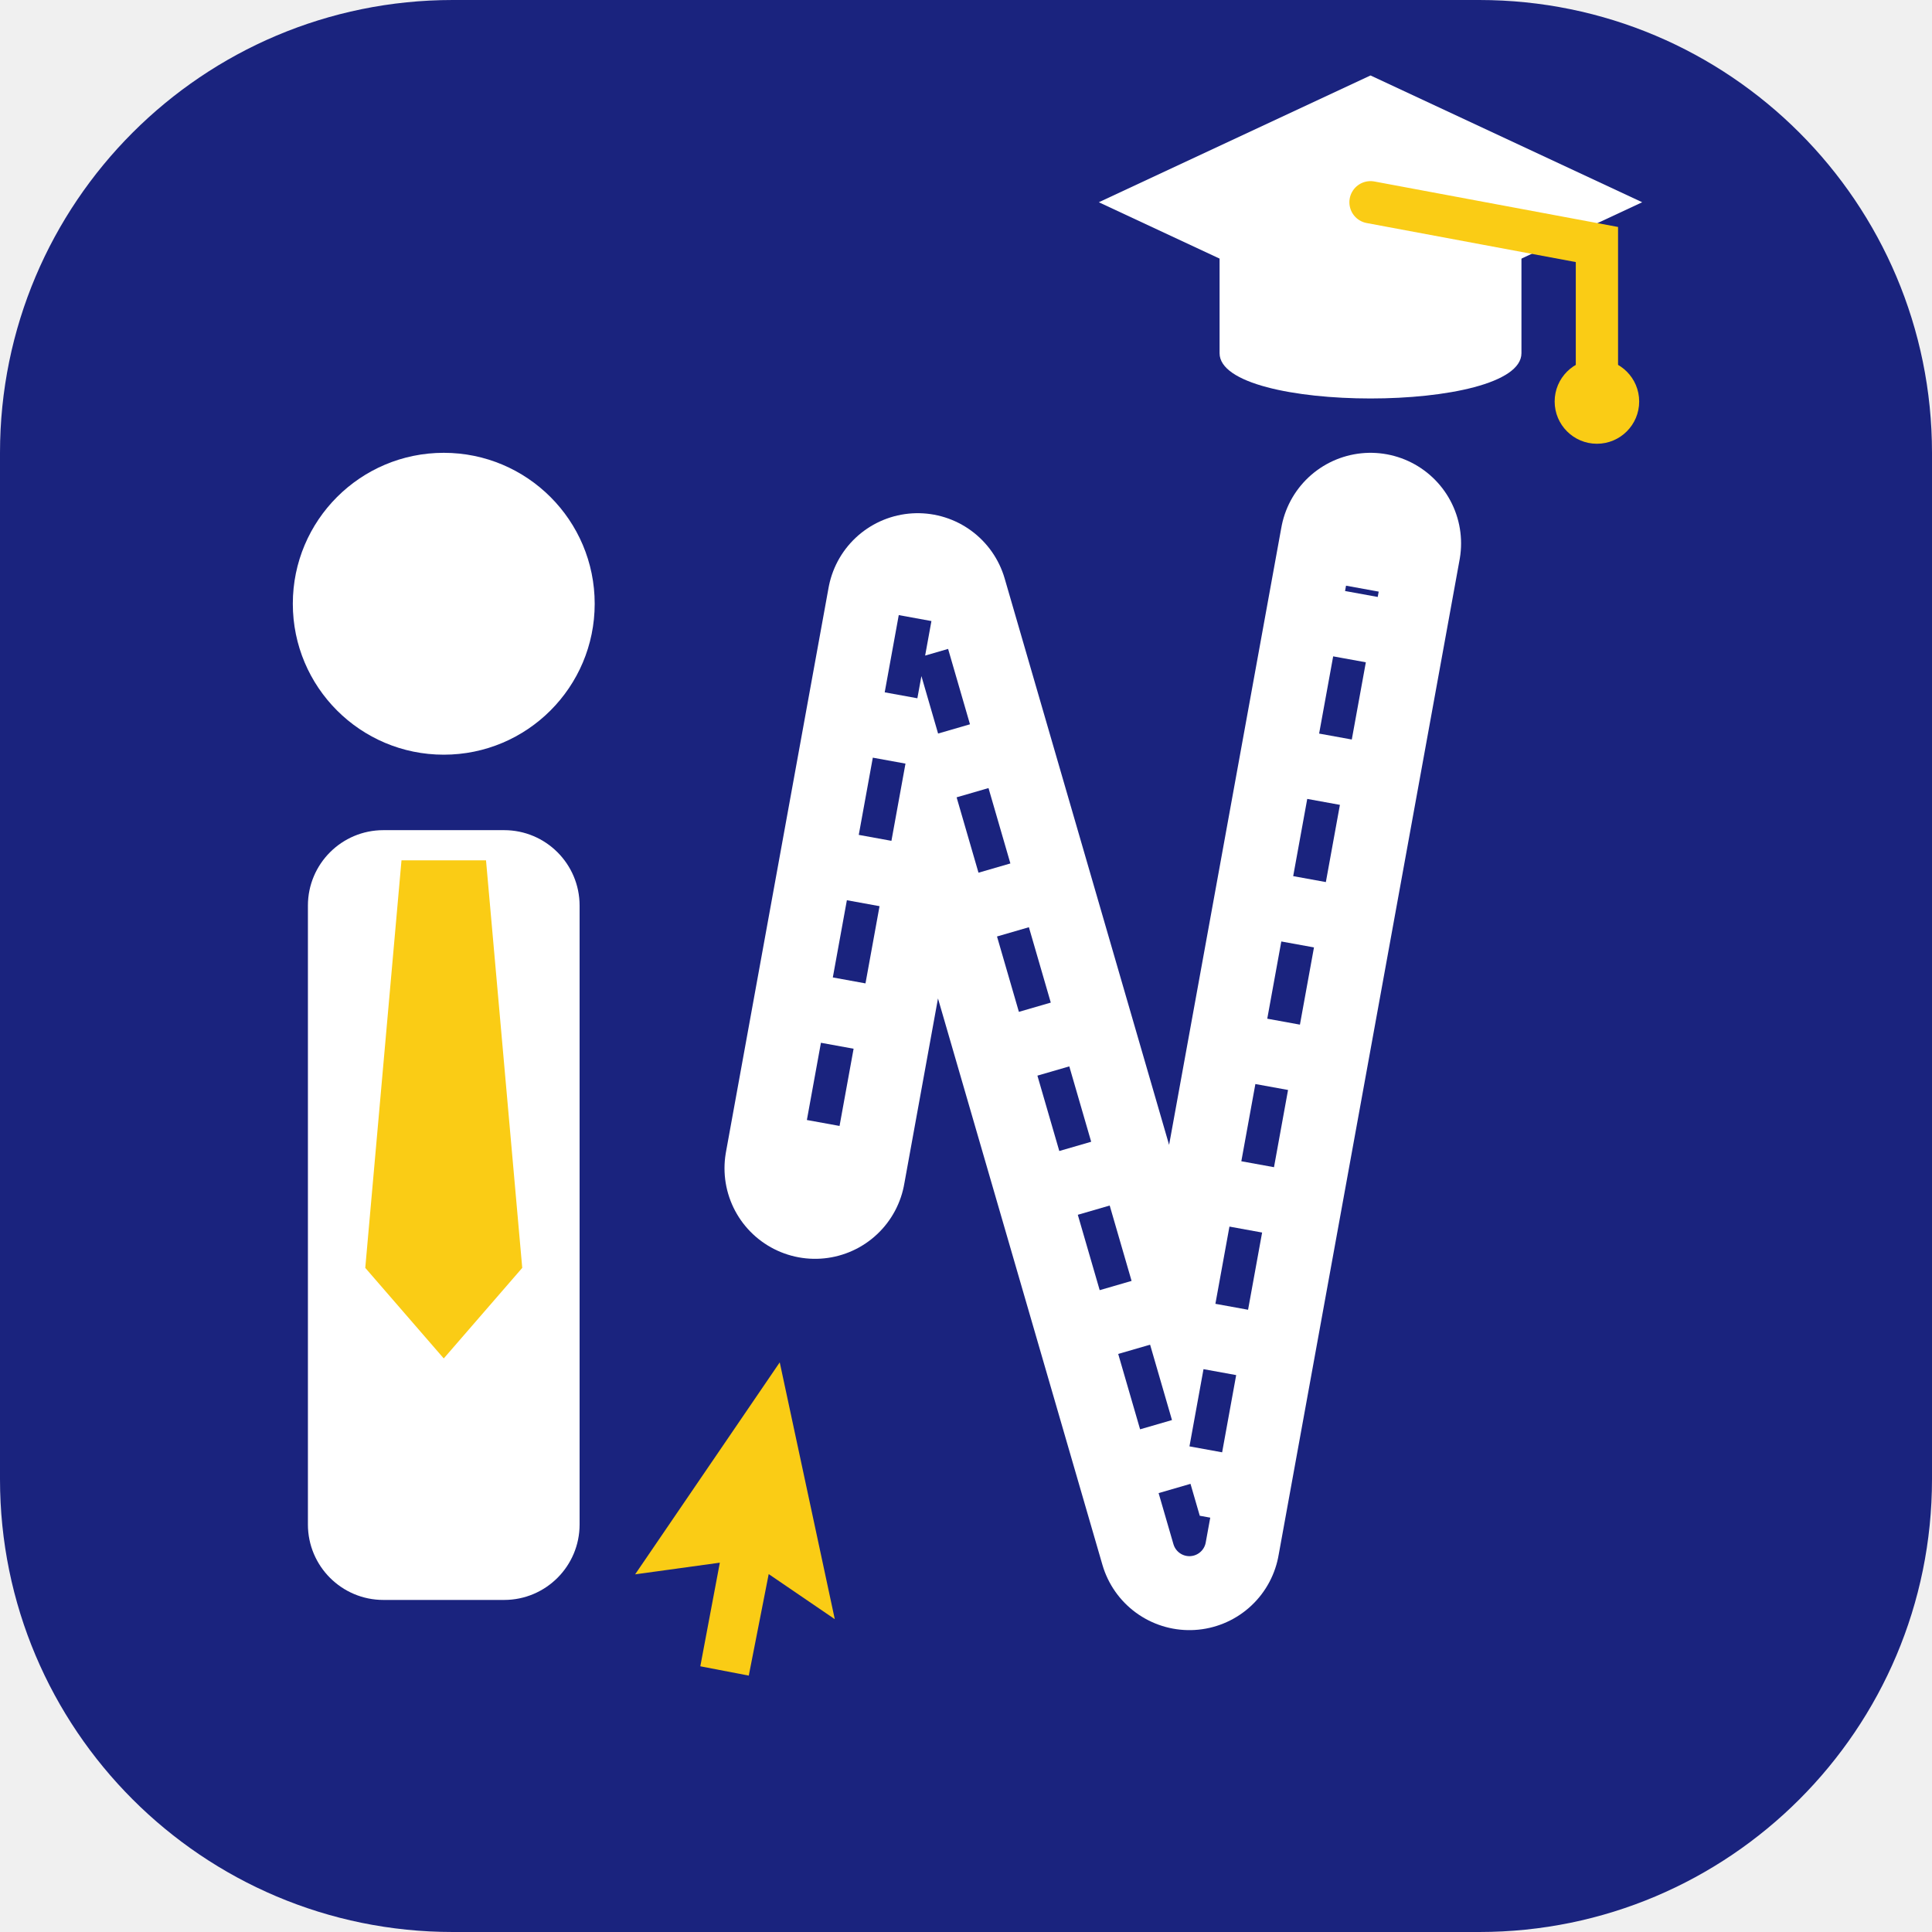
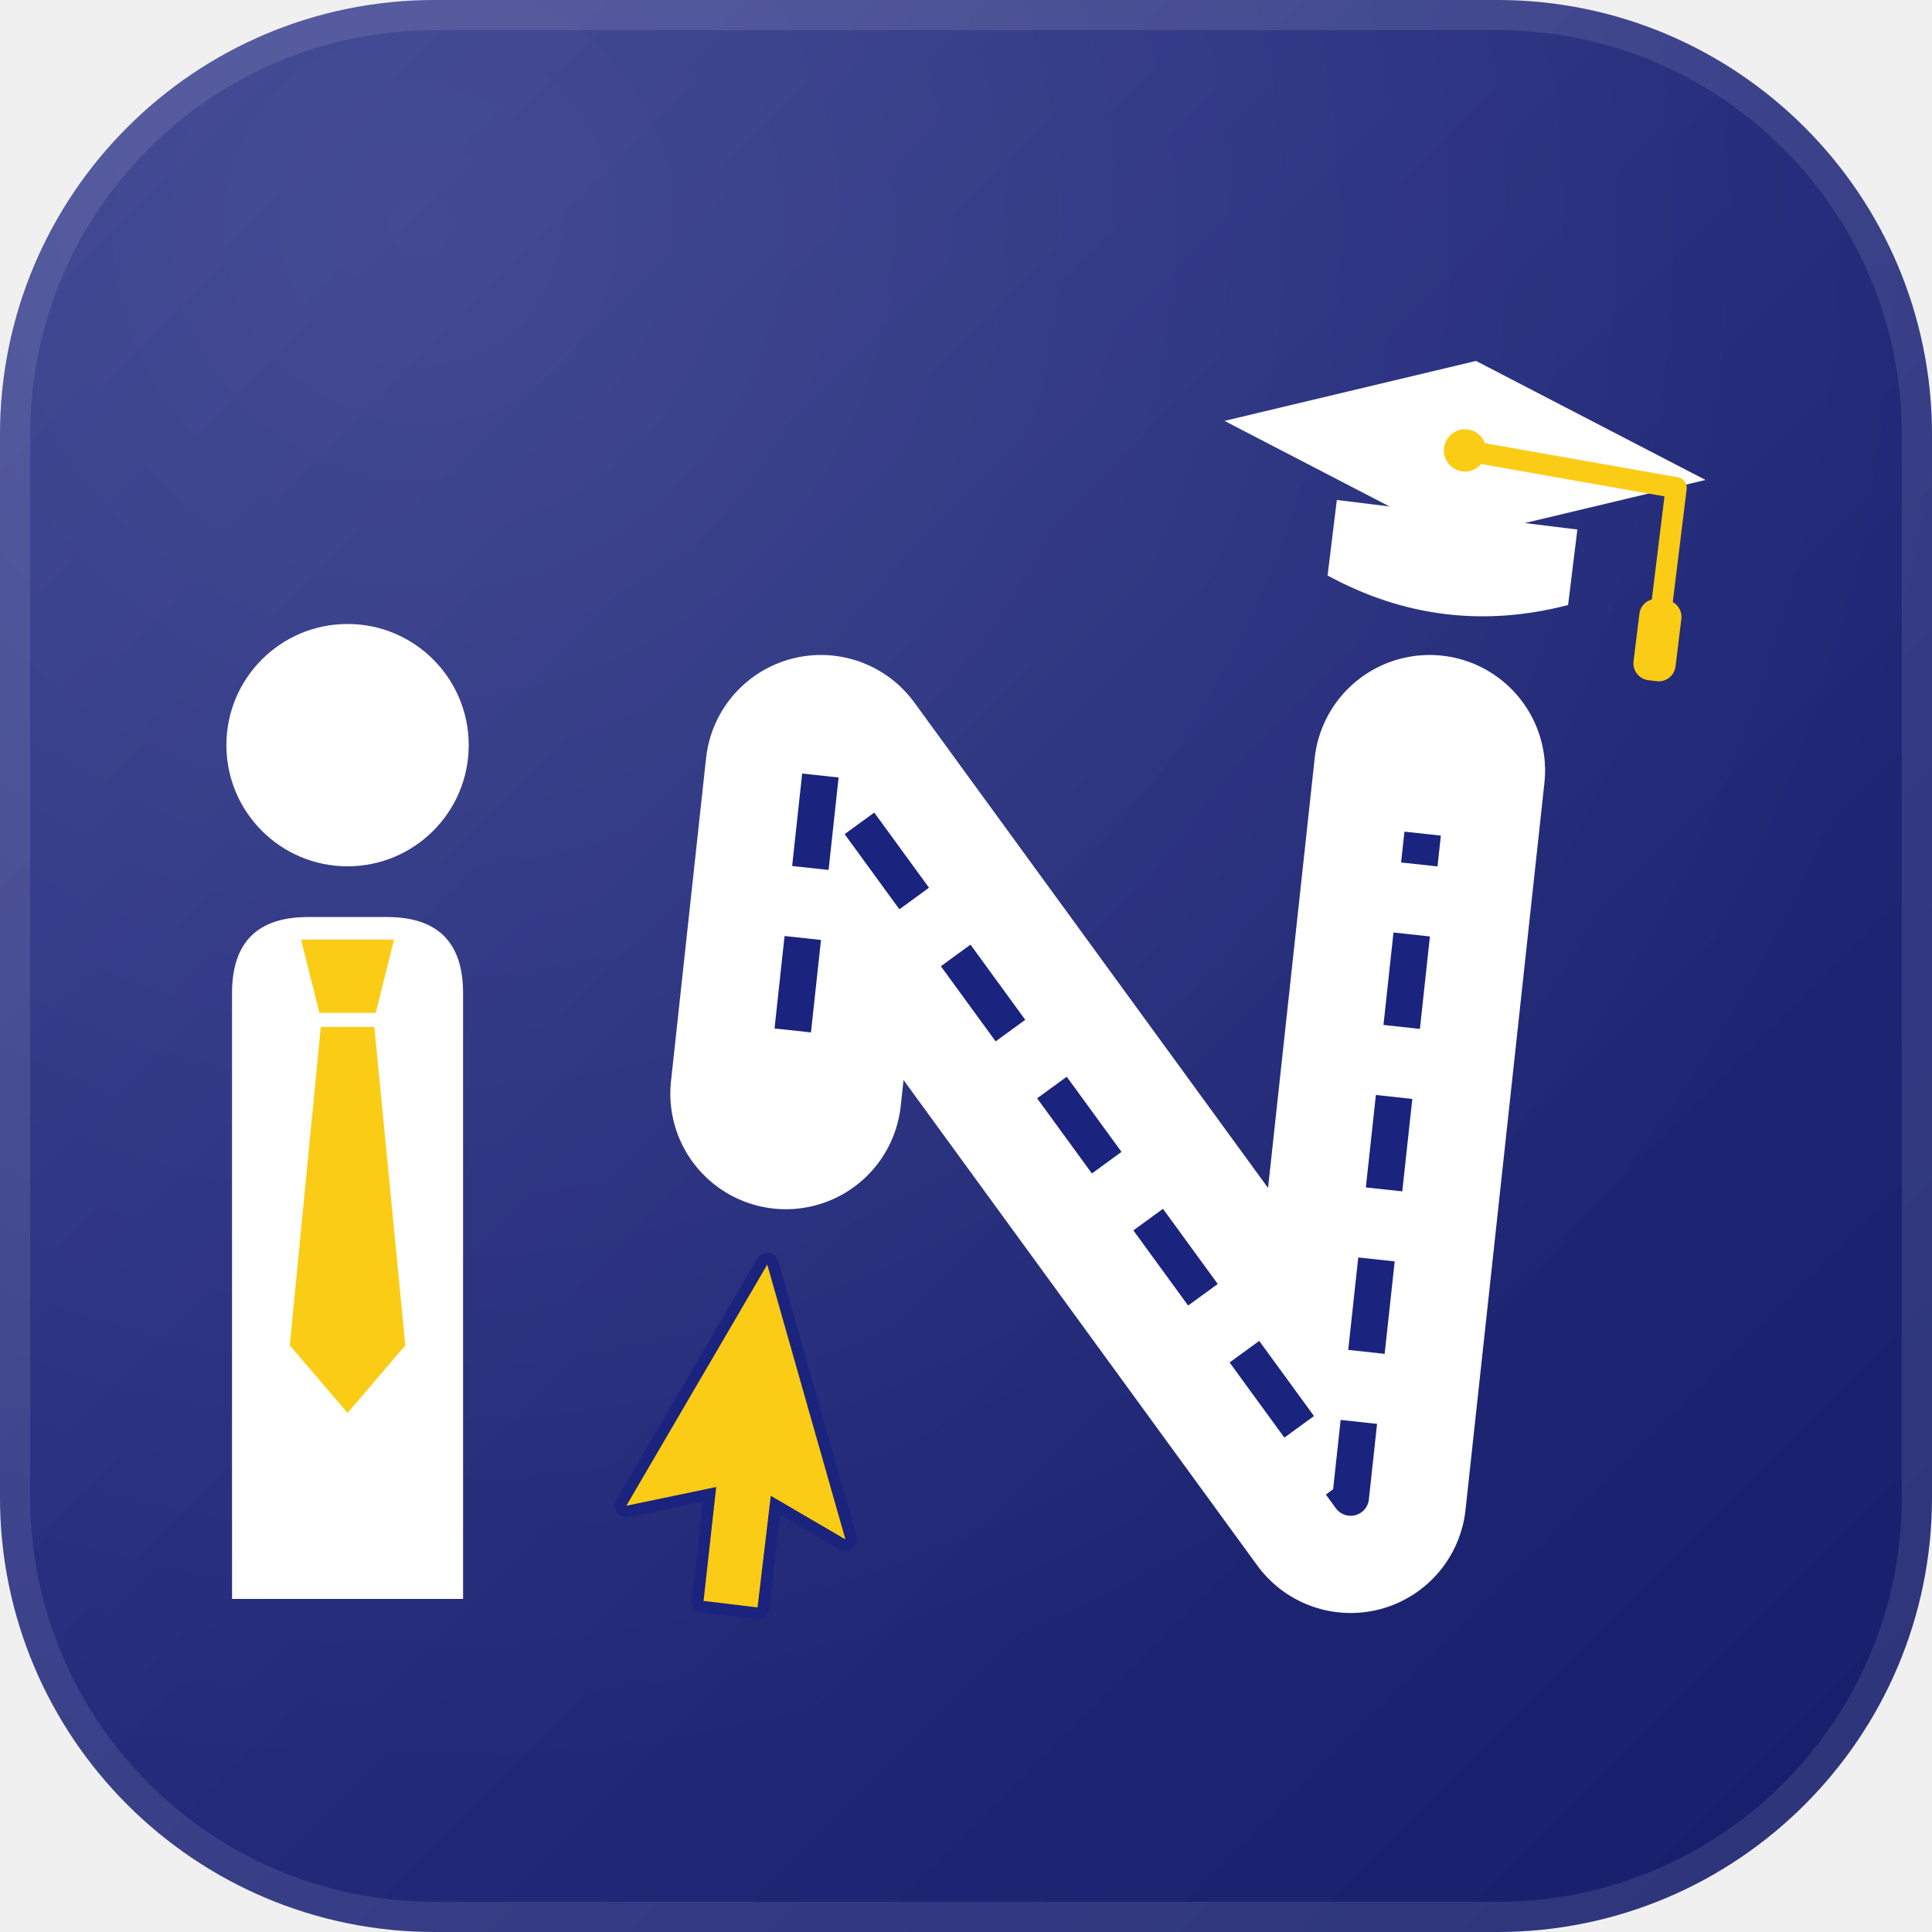
- <svg xmlns="http://www.w3.org/2000/svg" viewBox="0 0 64 64" role="img" aria-label="INTERNet">
-   <rect width="64" height="64" rx="15" fill="#1A237E" />
-   <circle cx="14.7" cy="20" r="5" fill="#FFFFFF" />
-   <rect x="10.2" y="27.5" width="9" height="25.5" rx="2.5" fill="#FFFFFF" />
-   <polygon points="13.3,28.5 16.1,28.5 17.3,42 14.7,45 12.1,42" fill="#FACC15" />
-   <g transform="translate(25.83 45.13) rotate(34.3) scale(0.5)">
-     <path d="M0 0 L0 17 L4.2 13.2 L7 19.6 L10 18.3 L7.3 12 L12.6 12 Z" fill="#FACC15" />
+ <svg xmlns="http://www.w3.org/2000/svg" viewBox="0 0 64 64" width="512" height="512" role="img" aria-label="INTERNet">
+   <defs>
+     <linearGradient id="inb-t-full" x1="0" y1="0" x2="1" y2="1">
+       <stop offset="0" stop-color="#31398B" />
+       <stop offset="1" stop-color="#161D6A" />
+     </linearGradient>
+     <radialGradient id="inb-g-full" cx=".22" cy=".12" r=".8">
+       <stop offset="0" stop-color="#fff" stop-opacity=".11" />
+       <stop offset="1" stop-color="#fff" stop-opacity="0" />
+     </radialGradient>
+   </defs>
+   <rect width="64" height="64" rx="14.4" fill="url(#inb-t-full)" />
+   <rect width="64" height="64" rx="14.4" fill="url(#inb-g-full)" />
+   <rect x=".5" y=".5" width="63" height="63" rx="13.9" fill="none" stroke="#fff" stroke-opacity=".1" />
+   <g transform="translate(4.466 52.966) scale(0.04667)">
+     <path d="M69 0V-430Q69 -484 123 -484H179Q233 -484 233 -430V0Z" fill="#FFFFFF" />
+     <circle cx="151" cy="-606" r="86" fill="#FFFFFF" />
+     <polygon points="118,-468 184,-468 171,-416 131,-416" fill="#FACC15" />
+     <polygon points="132,-406 170,-406 192,-180 151,-132 110,-180" fill="#FACC15" />
+     <g transform="translate(273 0)">
+       <circle class="" cx="175.9" cy="-237.3" r="70" fill="#FACC15" opacity="0" />
+       <g transform="translate(175.9 -237.3) rotate(30.3) scale(11.8)">
+         <path class="" d="M0 0V16.8L4.1 13.1L6.9 19.4L9.9 18.1L7.2 11.9H12.4Z" fill="#FACC15" stroke="#1A237E" stroke-width="1.4" stroke-linejoin="round" paint-order="stroke" />
+       </g>
+       <polyline class="" pathLength="100" points="189.1,-358.6 214,-588 590,-72 646,-588" fill="none" stroke="#FFFFFF" stroke-width="164" stroke-linecap="round" stroke-linejoin="round" />
+       <polyline class="inb-l" style="--inb-lp:-116" points="194,-403.5 214,-588 590,-72 641.1,-543.2" fill="none" stroke="#1A237E" stroke-width="26" stroke-dasharray="66 50" stroke-linecap="butt" stroke-linejoin="round" />
+       <g transform="translate(658 -708) rotate(7)">
+         <g class="">
+           <path d="M-86 -62V-8Q0 26 86 -8V-62Z" fill="#FFFFFF" />
+           <polygon points="0,-172 172,-108 0,-44 -172,-108" fill="#FFFFFF" />
+           <circle cx="0" cy="-108" r="15" fill="#FACC15" />
+           <g class="">
+             <path d="M0 -108L152 -100V-14" fill="none" stroke="#FACC15" stroke-width="15" stroke-linecap="round" stroke-linejoin="round" />
+             <rect x="137" y="-20" width="30" height="58" rx="12" fill="#FACC15" />
+           </g>
+         </g>
+       </g>
+     </g>
  </g>
-   <polyline points="27,38.7 30.4,20 39.4,51 45.4,18" fill="none" stroke="#FFFFFF" stroke-width="6" stroke-linecap="round" stroke-linejoin="round" />
-   <polyline points="27.27,37.2 30.4,20 39.4,51 45.13,19.5" fill="none" stroke="#1A237E" stroke-width="1.1" stroke-dasharray="2.6 2.2" stroke-linejoin="round" />
-   <polygon points="45.4,2.5 54.4,6.7 45.4,10.9 36.4,6.7" fill="#FFFFFF" />
-   <path d="M40.4 8.5 V11.7 C40.4 13.7 50.4 13.7 50.4 11.7 V8.5 Z" fill="#FFFFFF" />
-   <path d="M45.4 6.7 L52.9 8.1 L52.9 12.5" fill="none" stroke="#FACC15" stroke-width="1.4" stroke-linecap="round" />
-   <circle cx="52.9" cy="13.3" r="1.4" fill="#FACC15" />
</svg>
